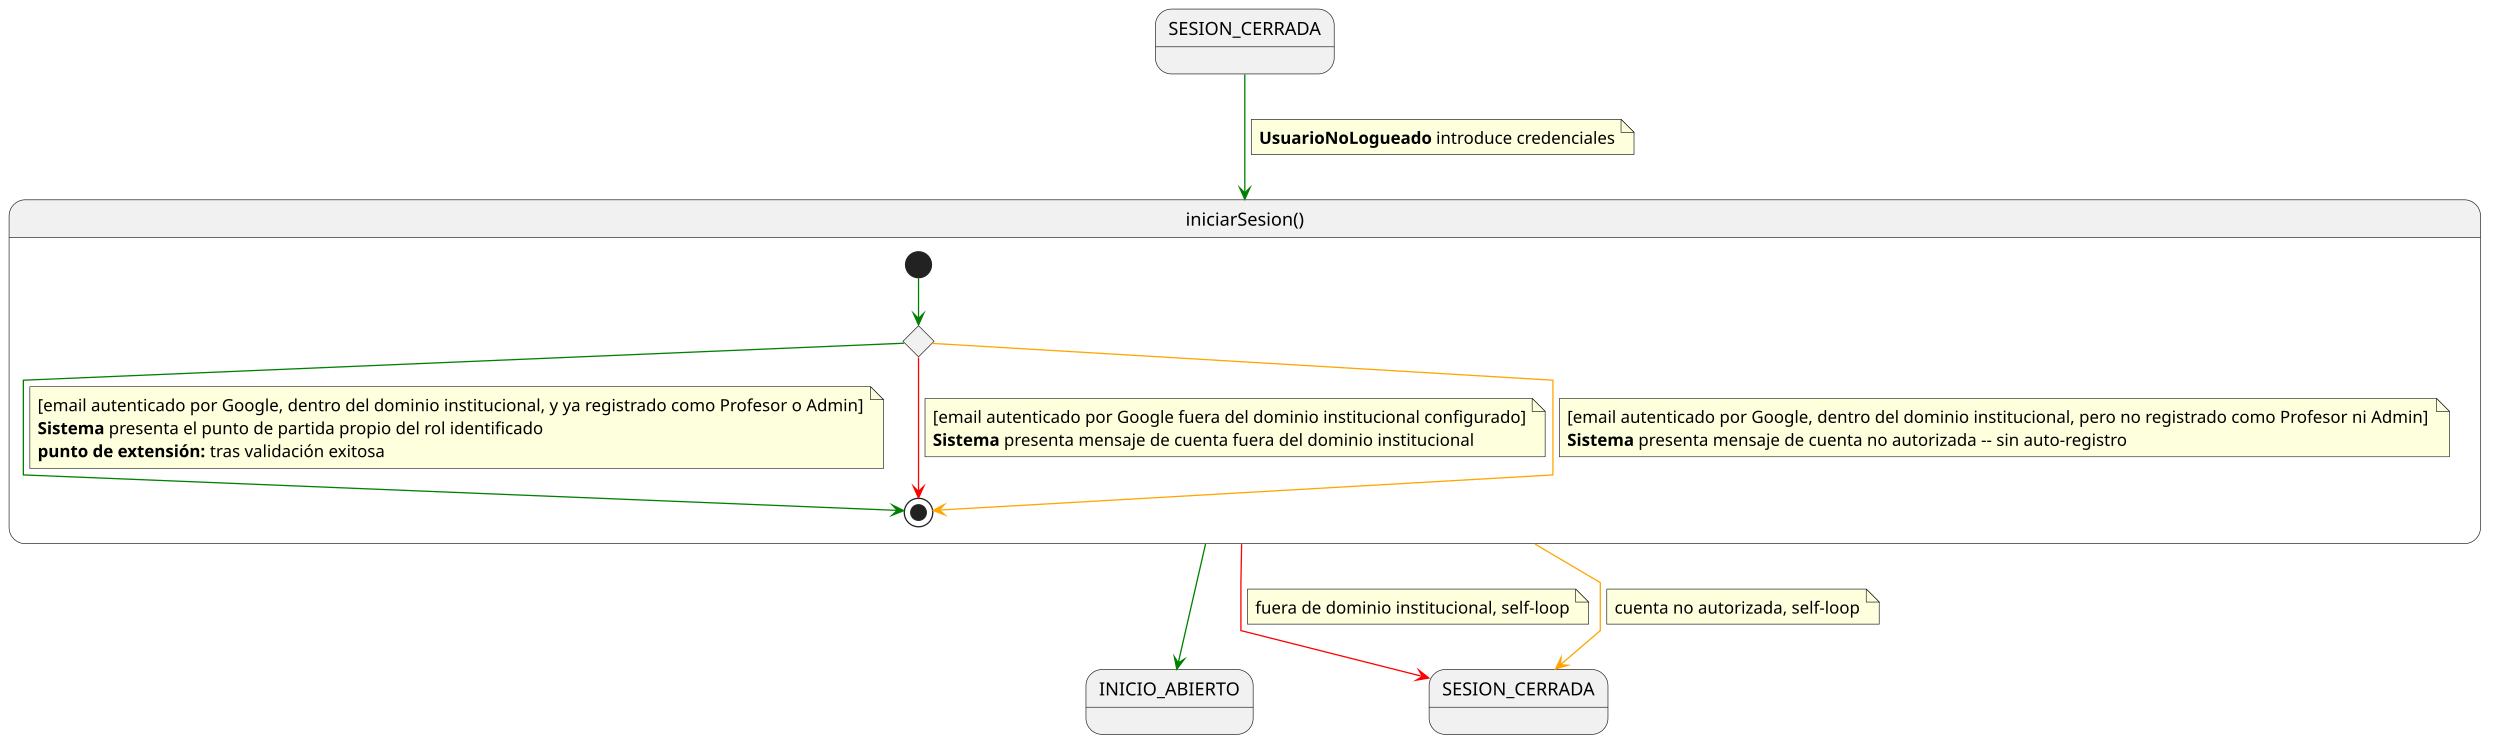
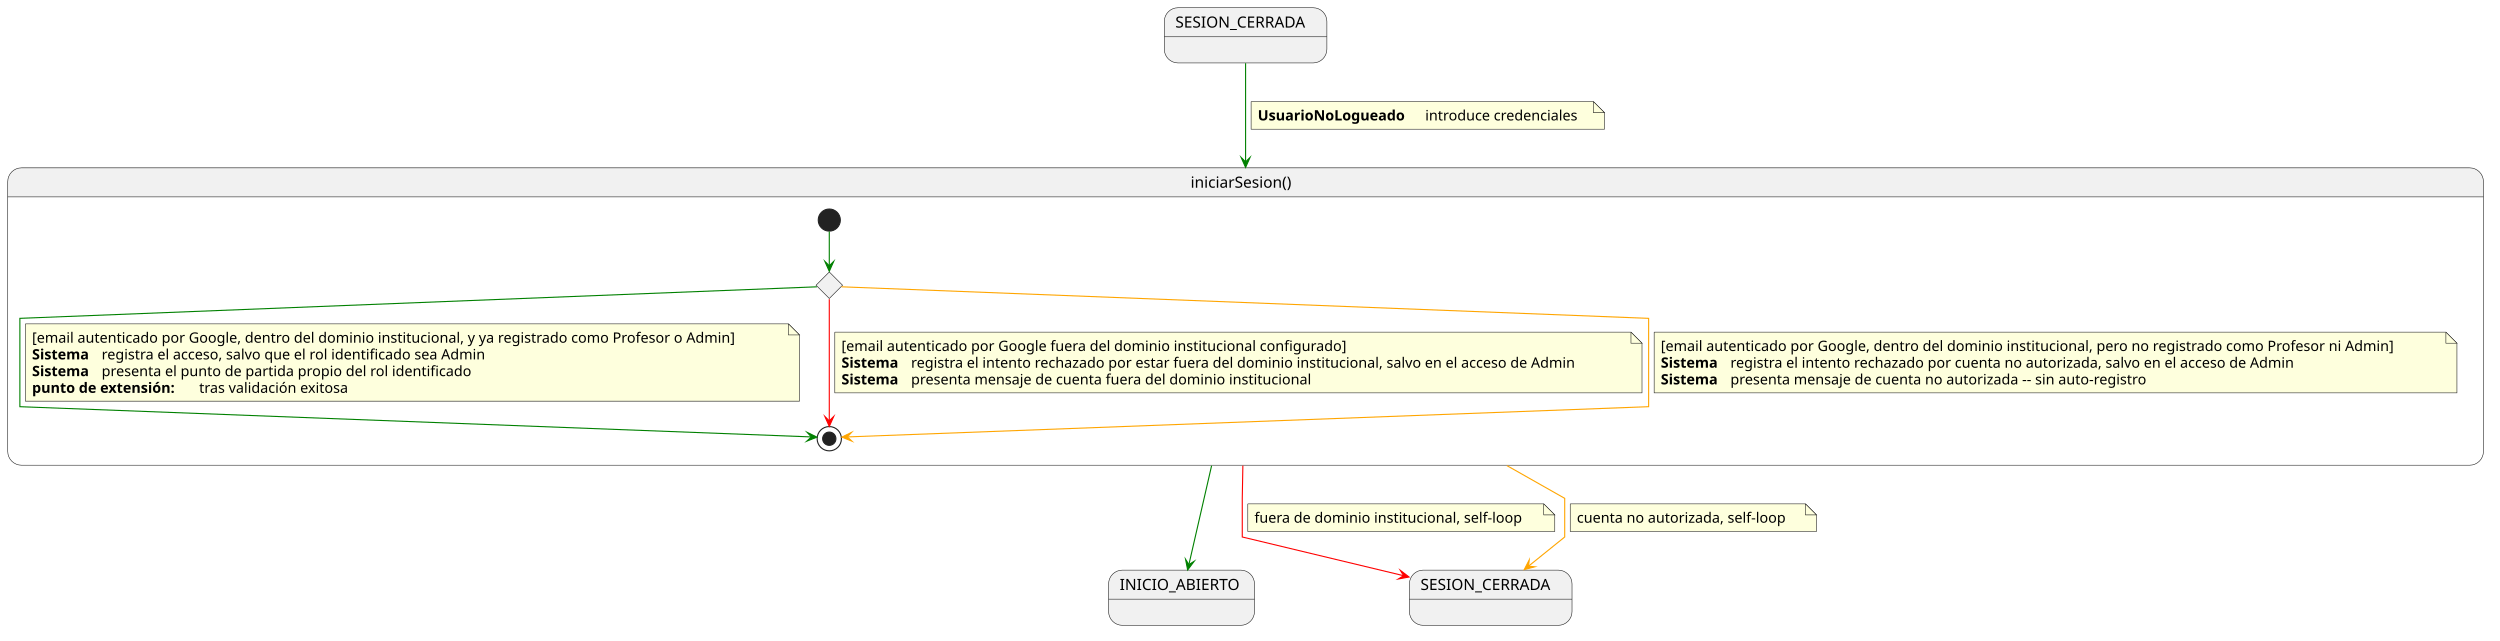
- <svg xmlns="http://www.w3.org/2000/svg" version="1.1" data-diagram-type="STATE" style="width:1927px;height:580px;background:#FFFFFF;" width="1927px" height="580px" viewBox="0 0 1927 580" zoomAndPan="magnify" preserveAspectRatio="none" contentStyleType="text/css">
+ <svg xmlns="http://www.w3.org/2000/svg" version="1.1" data-diagram-type="STATE" style="width:2264px;height:580px;background:#FFFFFF;" width="2264px" height="580px" viewBox="0 0 2264 580" zoomAndPan="magnify" preserveAspectRatio="none" contentStyleType="text/css">
  <defs />
  <g font-family="sans-serif" lengthAdjust="spacing">
-     <g class="entity" data-qualified-name="SESION_CERRADA" id="ent0001" data-source-line="4">
-       <rect x="890.57" y="7" width="137.852" height="50" fill="#F1F1F1" style="stroke:#181818;stroke-width:0.5;" rx="12.5" ry="12.5" />
-       <line x1="890.57" y1="36.068" x2="1028.422" y2="36.068" style="stroke:#181818;stroke-width:0.5;" />
-       <text x="900.57" y="26.966" fill="#000" font-size="14" textLength="117.852">SESION_CERRADA</text>
+     <g class="entity" data-qualified-name="SESION_CERRADA" id="ent0001" data-source-line="3">
+       <rect x="1054.37" y="7" width="147.251" height="50" fill="#F1F1F1" style="stroke:#181818;stroke-width:0.5;" rx="12.5" ry="12.5" />
+       <line x1="1054.37" y1="33.297" x2="1201.621" y2="33.297" style="stroke:#181818;stroke-width:0.5;" />
+       <text x="1064.37" y="24.995" fill="#000" font-size="14" textLength="127.251">SESION_CERRADA</text>
    </g>
-     <g class="entity" data-qualified-name="INICIO_ABIERTO_SALIDA" id="ent0002" data-source-line="5">
-       <rect x="837.06" y="516.07" width="128.878" height="50" fill="#F1F1F1" style="stroke:#181818;stroke-width:0.5;" rx="12.5" ry="12.5" />
-       <line x1="837.06" y1="545.138" x2="965.938" y2="545.138" style="stroke:#181818;stroke-width:0.5;" />
-       <text x="847.06" y="536.036" fill="#000" font-size="14" textLength="108.878">INICIO_ABIERTO</text>
+     <g class="entity" data-qualified-name="INICIO_ABIERTO_SALIDA" id="ent0002" data-source-line="4">
+       <rect x="1003.95" y="516.3" width="132.109" height="50" fill="#F1F1F1" style="stroke:#181818;stroke-width:0.5;" rx="12.5" ry="12.5" />
+       <line x1="1003.95" y1="542.597" x2="1136.059" y2="542.597" style="stroke:#181818;stroke-width:0.5;" />
+       <text x="1013.95" y="534.295" fill="#000" font-size="14" textLength="112.109">INICIO_ABIERTO</text>
    </g>
-     <g class="entity" data-qualified-name="SESION_CERRADA_SALIDA" id="ent0003" data-source-line="6">
-       <rect x="1101.57" y="516.07" width="137.852" height="50" fill="#F1F1F1" style="stroke:#181818;stroke-width:0.5;" rx="12.5" ry="12.5" />
-       <line x1="1101.57" y1="545.138" x2="1239.422" y2="545.138" style="stroke:#181818;stroke-width:0.5;" />
-       <text x="1111.57" y="536.036" fill="#000" font-size="14" textLength="117.852">SESION_CERRADA</text>
+     <g class="entity" data-qualified-name="SESION_CERRADA_SALIDA" id="ent0003" data-source-line="5">
+       <rect x="1276.37" y="516.3" width="147.251" height="50" fill="#F1F1F1" style="stroke:#181818;stroke-width:0.5;" rx="12.5" ry="12.5" />
+       <line x1="1276.37" y1="542.597" x2="1423.621" y2="542.597" style="stroke:#181818;stroke-width:0.5;" />
+       <text x="1286.37" y="534.295" fill="#000" font-size="14" textLength="127.251">SESION_CERRADA</text>
    </g>
-     <g class="entity" data-qualified-name="iniciarSesion" id="ent0004" data-source-line="13">
-       <path d="M19.5,154 L1899.5,154 A12.5,12.5 0 0 1 1912,166.5 L1912,183.068 L7,183.068 L7,166.5 A12.5,12.5 0 0 1 19.5,154" fill="#F1F1F1" />
-       <rect x="7" y="154" width="1905" height="265.068" fill="none" style="stroke:#181818;stroke-width:0.5;" rx="12.5" ry="12.5" />
-       <line x1="7" y1="183.068" x2="1912" y2="183.068" style="stroke:#181818;stroke-width:0.5;" />
-       <text x="913.867" y="173.966" fill="#000" font-size="14" textLength="91.266">iniciarSesion()</text>
+     <g class="entity" data-qualified-name="iniciarSesion" id="ent0004" data-source-line="12">
+       <path d="M19.5,152 L2236.5,152 A12.5,12.5 0 0 1 2249,164.5 L2249,178.297 L7,178.297 L7,164.5 A12.5,12.5 0 0 1 19.5,152" fill="#F1F1F1" />
+       <rect x="7" y="152" width="2242" height="269.297" fill="none" style="stroke:#181818;stroke-width:0.5;" rx="12.5" ry="12.5" />
+       <line x1="7" y1="178.297" x2="2249" y2="178.297" style="stroke:#181818;stroke-width:0.5;" />
+       <text x="1078.19" y="169.995" fill="#000" font-size="14" textLength="99.62">iniciarSesion()</text>
      <g class="entity" data-qualified-name="iniciarSesion.c" id="ent0005">
-         <polygon points="708,251.068,720,263.068,708,275.068,696,263.068,708,251.068" fill="#F1F1F1" style="stroke:#181818;stroke-width:0.5;stroke-linejoin:miter;stroke-miterlimit:10;" />
+         <polygon points="751,246.297,763,258.297,751,270.297,739,258.297,751,246.297" fill="#F1F1F1" style="stroke:#181818;stroke-width:0.5;stroke-linejoin:miter;stroke-miterlimit:10;" />
      </g>
-       <g class="start_entity" data-qualified-name="iniciarSesion..start.iniciarSesion" id="ent0007" data-source-line="17">
-         <ellipse cx="708" cy="204.068" rx="10" ry="10" fill="#222" style="stroke:#222;stroke-width:1;" />
+       <g class="start_entity" data-qualified-name="iniciarSesion..start.iniciarSesion" id="ent0007" data-source-line="16">
+         <ellipse cx="751" cy="199.297" rx="10" ry="10" fill="#222" style="stroke:#222;stroke-width:1;" />
      </g>
-       <g class="end_entity" data-qualified-name="iniciarSesion..end.iniciarSesion" id="ent0009" data-source-line="19">
-         <ellipse cx="708" cy="395.068" rx="11" ry="11" fill="none" style="stroke:#222;stroke-width:1;" />
-         <ellipse cx="708" cy="395.068" rx="6" ry="6" fill="#222" style="stroke:#222;stroke-width:1;" />
+       <g class="end_entity" data-qualified-name="iniciarSesion..end.iniciarSesion" id="ent0009" data-source-line="18">
+         <ellipse cx="751" cy="397.297" rx="11" ry="11" fill="none" style="stroke:#222;stroke-width:1;" />
+         <ellipse cx="751" cy="397.297" rx="6" ry="6" fill="#222" style="stroke:#222;stroke-width:1;" />
      </g>
-       <g class="link" data-entity-1="ent0007" data-entity-2="ent0005" id="lnk8" data-source-line="17" data-link-type="dependency">
-         <path d="M708,214.478 C708,224.348 708,234.858 708,245.478" style="stroke:#008000;stroke-width:1;" fill="none" id="*start*iniciarSesion-to-c" />
-         <polygon points="708,250.478,712,241.478,708,245.478,704,241.478,708,250.478" fill="#008000" style="stroke:#008000;stroke-width:1;stroke-linejoin:miter;stroke-miterlimit:10;" />
+       <g class="link" data-entity-1="ent0007" data-entity-2="ent0005" id="lnk8" data-source-line="16" data-link-type="dependency">
+         <path d="M751,209.707 C751,219.577 751,230.087 751,240.707" style="stroke:#008000;stroke-width:1;" fill="none" id="*start*iniciarSesion-to-c" />
+         <polygon points="751,245.707,755,236.707,751,240.707,747,236.707,751,245.707" fill="#008000" style="stroke:#008000;stroke-width:1;stroke-linejoin:miter;stroke-miterlimit:10;" />
      </g>
-       <g class="link" data-entity-1="ent0005" data-entity-2="ent0009" id="lnk10" data-source-line="19" data-link-type="dependency">
-         <path d="M696.88,264.538 C608.13,268.268 18,293.068 18,293.068 C18,293.068 18,366.068 18,366.068 C18,366.068 601.894,389.765 691.604,393.405" style="stroke:#008000;stroke-width:1;" fill="none" id="c-to-*end*iniciarSesion" />
-         <polygon points="696.6,393.608,687.77,389.246,691.604,393.405,687.445,397.24,696.6,393.608" fill="#008000" style="stroke:#008000;stroke-width:1;stroke-linejoin:miter;stroke-miterlimit:10;" />
-         <path d="M23,298.068 L23,361.068 L681,361.068 L681,308.068 L671,298.068 L23,298.068" style="stroke:#181818;stroke-width:0.5;" fill="#FEFFDD" />
-         <path d="M671,298.068 L671,308.068 L681,308.068 L671,298.068" style="stroke:#181818;stroke-width:0.5;" fill="#FEFFDD" />
-         <text x="29" y="316.965" fill="#000" font-size="13" textLength="637.624">[email autenticado por Google, dentro del dominio institucional, y ya registrado como Profesor o Admin]</text>
-         <text x="29" y="334.671" fill="#000" font-size="13" textLength="51.441" font-weight="700">Sistema</text>
-         <text x="83.821" y="334.671" fill="#000" font-size="13" textLength="335.634">presenta el punto de partida propio del rol identificado</text>
-         <text x="29" y="352.377" fill="#000" font-size="13" textLength="129.389" font-weight="700">punto de extensión:</text>
-         <text x="161.769" y="352.377" fill="#000" font-size="13" textLength="135.369">tras validación exitosa</text>
+       <g class="link" data-entity-1="ent0005" data-entity-2="ent0009" id="lnk10" data-source-line="18" data-link-type="dependency">
+         <path d="M739.78,259.737 C647.56,263.387 18,288.297 18,288.297 C18,288.297 18,368.297 18,368.297 C18,368.297 642.564,392.156 734.784,395.676" style="stroke:#008000;stroke-width:1;" fill="none" id="c-to-*end*iniciarSesion" />
+         <polygon points="739.78,395.867,730.939,391.527,734.784,395.676,730.634,399.521,739.78,395.867" fill="#008000" style="stroke:#008000;stroke-width:1;stroke-linejoin:miter;stroke-miterlimit:10;" />
+         <path d="M23,293.297 L23,363.297 L724,363.297 L724,303.297 L714,293.297 L23,293.297" style="stroke:#181818;stroke-width:0.5;" fill="#FEFFDD" />
+         <path d="M714,293.297 L714,303.297 L724,303.297 L714,293.297" style="stroke:#181818;stroke-width:0.5;" fill="#FEFFDD" />
+         <text x="29" y="310.364" fill="#000" font-size="13" textLength="680.367">[email autenticado por Google, dentro del dominio institucional, y ya registrado como Profesor o Admin]</text>
+         <text x="29" y="325.497" fill="#000" font-size="13" textLength="58.906" font-weight="700">Sistema</text>
+         <text x="92.039" y="325.497" fill="#000" font-size="13" textLength="376.029">registra el acceso, salvo que el rol identificado sea Admin</text>
+         <text x="29" y="340.629" fill="#000" font-size="13" textLength="58.906" font-weight="700">Sistema</text>
+         <text x="92.039" y="340.629" fill="#000" font-size="13" textLength="357.316">presenta el punto de partida propio del rol identificado</text>
+         <text x="29" y="355.762" fill="#000" font-size="13" textLength="147.202" font-weight="700">punto de extensión:</text>
+         <text x="180.334" y="355.762" fill="#000" font-size="13" textLength="146.593">tras validación exitosa</text>
      </g>
      <g class="link" data-entity-1="ent0005" data-entity-2="ent0009" id="lnk11" data-source-line="26" data-link-type="dependency">
-         <path d="M708,275.608 C708,300.708 708,354.958 708,378.828" style="stroke:#F00;stroke-width:1;" fill="none" id="c-to-*end*iniciarSesion-1" />
-         <polygon points="708,383.828,712,374.828,708,378.828,704,374.828,708,383.828" fill="#F00" style="stroke:#F00;stroke-width:1;stroke-linejoin:miter;stroke-miterlimit:10;" />
-         <path d="M713,307.068 L713,352.068 L1191,352.068 L1191,317.068 L1181,307.068 L713,307.068" style="stroke:#181818;stroke-width:0.5;" fill="#FEFFDD" />
-         <path d="M1181,307.068 L1181,317.068 L1191,317.068 L1181,307.068" style="stroke:#181818;stroke-width:0.5;" fill="#FEFFDD" />
-         <text x="719" y="325.965" fill="#000" font-size="13" textLength="457.86">[email autenticado por Google fuera del dominio institucional configurado]</text>
-         <text x="719" y="343.671" fill="#000" font-size="13" textLength="51.441" font-weight="700">Sistema</text>
-         <text x="773.821" y="343.671" fill="#000" font-size="13" textLength="362.947">presenta mensaje de cuenta fuera del dominio institucional</text>
+         <path d="M751,270.977 C751,297.377 751,356.277 751,381.157" style="stroke:#F00;stroke-width:1;" fill="none" id="c-to-*end*iniciarSesion-1" />
+         <polygon points="751,386.157,755,377.157,751,381.157,747,377.157,751,386.157" fill="#F00" style="stroke:#F00;stroke-width:1;stroke-linejoin:miter;stroke-miterlimit:10;" />
+         <path d="M756,300.797 L756,355.797 L1487,355.797 L1487,310.797 L1477,300.797 L756,300.797" style="stroke:#181818;stroke-width:0.5;" fill="#FEFFDD" />
+         <path d="M1477,300.797 L1477,310.797 L1487,310.797 L1477,300.797" style="stroke:#181818;stroke-width:0.5;" fill="#FEFFDD" />
+         <text x="762" y="317.864" fill="#000" font-size="13" textLength="487.024">[email autenticado por Google fuera del dominio institucional configurado]</text>
+         <text x="762" y="332.997" fill="#000" font-size="13" textLength="58.906" font-weight="700">Sistema</text>
+         <text x="825.039" y="332.997" fill="#000" font-size="13" textLength="646.985">registra el intento rechazado por estar fuera del dominio institucional, salvo en el acceso de Admin</text>
+         <text x="762" y="348.129" fill="#000" font-size="13" textLength="58.906" font-weight="700">Sistema</text>
+         <text x="825.039" y="348.129" fill="#000" font-size="13" textLength="388.254">presenta mensaje de cuenta fuera del dominio institucional</text>
      </g>
-       <g class="link" data-entity-1="ent0005" data-entity-2="ent0009" id="lnk12" data-source-line="32" data-link-type="dependency">
-         <path d="M718.67,264.698 C790.18,268.938 1197,293.068 1197,293.068 C1197,293.068 1197,366.068 1197,366.068 C1197,366.068 796.912,388.972 724.122,393.142" style="stroke:#FFA500;stroke-width:1;" fill="none" id="c-to-*end*iniciarSesion-2" />
-         <polygon points="719.13,393.428,728.344,396.907,724.122,393.142,727.886,388.92,719.13,393.428" fill="#FFA500" style="stroke:#FFA500;stroke-width:1;stroke-linejoin:miter;stroke-miterlimit:10;" />
-         <path d="M1202,307.068 L1202,352.068 L1888,352.068 L1888,317.068 L1878,307.068 L1202,307.068" style="stroke:#181818;stroke-width:0.5;" fill="#FEFFDD" />
-         <path d="M1878,307.068 L1878,317.068 L1888,317.068 L1878,307.068" style="stroke:#181818;stroke-width:0.5;" fill="#FEFFDD" />
-         <text x="1208" y="325.965" fill="#000" font-size="13" textLength="665.054">[email autenticado por Google, dentro del dominio institucional, pero no registrado como Profesor ni Admin]</text>
-         <text x="1208" y="343.671" fill="#000" font-size="13" textLength="51.441" font-weight="700">Sistema</text>
-         <text x="1262.821" y="343.671" fill="#000" font-size="13" textLength="377.455">presenta mensaje de cuenta no autorizada -- sin auto-registro</text>
+       <g class="link" data-entity-1="ent0005" data-entity-2="ent0009" id="lnk12" data-source-line="33" data-link-type="dependency">
+         <path d="M762.06,259.727 C854.37,263.337 1493,288.297 1493,288.297 C1493,288.297 1493,368.297 1493,368.297 C1493,368.297 860.706,392.158 767.356,395.678" style="stroke:#FFA500;stroke-width:1;" fill="none" id="c-to-*end*iniciarSesion-2" />
+         <polygon points="762.36,395.867,771.504,399.525,767.356,395.678,771.203,391.531,762.36,395.867" fill="#FFA500" style="stroke:#FFA500;stroke-width:1;stroke-linejoin:miter;stroke-miterlimit:10;" />
+         <path d="M1498,300.797 L1498,355.797 L2225,355.797 L2225,310.797 L2215,300.797 L1498,300.797" style="stroke:#181818;stroke-width:0.5;" fill="#FEFFDD" />
+         <path d="M2215,300.797 L2215,310.797 L2225,310.797 L2215,300.797" style="stroke:#181818;stroke-width:0.5;" fill="#FEFFDD" />
+         <text x="1504" y="317.864" fill="#000" font-size="13" textLength="706.653">[email autenticado por Google, dentro del dominio institucional, pero no registrado como Profesor ni Admin]</text>
+         <text x="1504" y="332.997" fill="#000" font-size="13" textLength="58.906" font-weight="700">Sistema</text>
+         <text x="1567.039" y="332.997" fill="#000" font-size="13" textLength="550.17">registra el intento rechazado por cuenta no autorizada, salvo en el acceso de Admin</text>
+         <text x="1504" y="348.129" fill="#000" font-size="13" textLength="58.906" font-weight="700">Sistema</text>
+         <text x="1567.039" y="348.129" fill="#000" font-size="13" textLength="404.657">presenta mensaje de cuenta no autorizada -- sin auto-registro</text>
      </g>
    </g>
-     <g class="link" data-entity-1="ent0001" data-entity-2="ent0004" id="lnk6" data-source-line="8" data-link-type="dependency">
-       <path d="M959.5,57.22 C959.5,80.18 959.5,111.59 959.5,148.65" style="stroke:#008000;stroke-width:1;" fill="none" id="SESION_CERRADA-to-iniciarSesion" />
-       <polygon points="959.5,153.65,963.5,144.65,959.5,148.65,955.5,144.65,959.5,153.65" fill="#008000" style="stroke:#008000;stroke-width:1;stroke-linejoin:miter;stroke-miterlimit:10;" />
-       <path d="M964.5,92 L964.5,119 L1259.5,119 L1259.5,102 L1249.5,92 L964.5,92" style="stroke:#181818;stroke-width:0.5;" fill="#FEFFDD" />
-       <path d="M1249.5,92 L1249.5,102 L1259.5,102 L1249.5,92" style="stroke:#181818;stroke-width:0.5;" fill="#FEFFDD" />
-       <text x="970.5" y="110.897" fill="#000" font-size="13" textLength="133.055" font-weight="700">UsuarioNoLogueado</text>
-       <text x="1106.935" y="110.897" fill="#000" font-size="13" textLength="138.398">introduce credenciales</text>
+     <g class="link" data-entity-1="ent0001" data-entity-2="ent0004" id="lnk6" data-source-line="7" data-link-type="dependency">
+       <path d="M1128,57.23 C1128,79.77 1128,110.26 1128,146.61" style="stroke:#008000;stroke-width:1;" fill="none" id="SESION_CERRADA-to-iniciarSesion" />
+       <polygon points="1128,151.61,1132,142.61,1128,146.61,1124,142.61,1128,151.61" fill="#008000" style="stroke:#008000;stroke-width:1;stroke-linejoin:miter;stroke-miterlimit:10;" />
+       <path d="M1133,92 L1133,117 L1453,117 L1453,102 L1443,92 L1133,92" style="stroke:#181818;stroke-width:0.5;" fill="#FEFFDD" />
+       <path d="M1443,92 L1443,102 L1453,102 L1443,92" style="stroke:#181818;stroke-width:0.5;" fill="#FEFFDD" />
+       <text x="1139" y="109.067" fill="#000" font-size="13" textLength="147.532" font-weight="700">UsuarioNoLogueado</text>
+       <text x="1290.665" y="109.067" fill="#000" font-size="13" textLength="148.104">introduce credenciales</text>
    </g>
-     <g class="link" data-entity-1="ent0004" data-entity-2="ent0002" id="lnk13" data-source-line="39" data-link-type="dependency">
-       <path d="M929.23,419.35 C920.71,456.42 913.458,487.987 908.188,510.967" style="stroke:#008000;stroke-width:1;" fill="none" id="iniciarSesion-to-INICIO_ABIERTO_SALIDA" />
-       <polygon points="907.07,515.84,912.981,507.962,908.188,510.967,905.183,506.174,907.07,515.84" fill="#008000" style="stroke:#008000;stroke-width:1;stroke-linejoin:miter;stroke-miterlimit:10;" />
+     <g class="link" data-entity-1="ent0004" data-entity-2="ent0002" id="lnk13" data-source-line="41" data-link-type="dependency">
+       <path d="M1097.22,421.74 C1088.87,458.12 1081.828,488.757 1076.658,511.287" style="stroke:#008000;stroke-width:1;" fill="none" id="iniciarSesion-to-INICIO_ABIERTO_SALIDA" />
+       <polygon points="1075.54,516.16,1081.452,508.283,1076.658,511.287,1073.654,506.493,1075.54,516.16" fill="#008000" style="stroke:#008000;stroke-width:1;stroke-linejoin:miter;stroke-miterlimit:10;" />
    </g>
-     <g class="link" data-entity-1="ent0004" data-entity-2="ent0003" id="lnk14" data-source-line="41" data-link-type="dependency">
-       <path d="M957.05,419.44 C956.72,436.99 956.5,449.07 956.5,449.07 C956.5,449.07 956.5,486.07 956.5,486.07 C956.5,486.07 1033.942,505.617 1096.472,521.387" style="stroke:#F00;stroke-width:1;" fill="none" id="iniciarSesion-to-SESION_CERRADA_SALIDA" />
-       <polygon points="1101.32,522.61,1093.571,516.531,1096.472,521.387,1091.615,524.288,1101.32,522.61" fill="#F00" style="stroke:#F00;stroke-width:1;stroke-linejoin:miter;stroke-miterlimit:10;" />
-       <path d="M961.5,454.07 L961.5,481.07 L1224.5,481.07 L1224.5,464.07 L1214.5,454.07 L961.5,454.07" style="stroke:#181818;stroke-width:0.5;" fill="#FEFFDD" />
-       <path d="M1214.5,454.07 L1214.5,464.07 L1224.5,464.07 L1214.5,454.07" style="stroke:#181818;stroke-width:0.5;" fill="#FEFFDD" />
-       <text x="967.5" y="472.967" fill="#000" font-size="13" textLength="242.632">fuera de dominio institucional, self-loop</text>
+     <g class="link" data-entity-1="ent0004" data-entity-2="ent0003" id="lnk14" data-source-line="43" data-link-type="dependency">
+       <path d="M1125.54,421.66 C1125.22,439.24 1125,451.3 1125,451.3 C1125,451.3 1125,486.3 1125,486.3 C1125,486.3 1205.578,505.633 1271.148,521.373" style="stroke:#F00;stroke-width:1;" fill="none" id="iniciarSesion-to-SESION_CERRADA_SALIDA" />
+       <polygon points="1276.01,522.54,1268.192,516.55,1271.148,521.373,1266.325,524.329,1276.01,522.54" fill="#F00" style="stroke:#F00;stroke-width:1;stroke-linejoin:miter;stroke-miterlimit:10;" />
+       <path d="M1130,456.3 L1130,481.3 L1408,481.3 L1408,466.3 L1398,456.3 L1130,456.3" style="stroke:#181818;stroke-width:0.5;" fill="#FEFFDD" />
+       <path d="M1398,456.3 L1398,466.3 L1408,466.3 L1398,456.3" style="stroke:#181818;stroke-width:0.5;" fill="#FEFFDD" />
+       <text x="1136" y="473.367" fill="#000" font-size="13" textLength="257.943">fuera de dominio institucional, self-loop</text>
    </g>
-     <g class="link" data-entity-1="ent0004" data-entity-2="ent0003" id="lnk15" data-source-line="46" data-link-type="dependency">
-       <path d="M1183.24,419.44 C1213.01,436.99 1233.5,449.07 1233.5,449.07 C1233.5,449.07 1233.5,486.07 1233.5,486.07 C1233.5,486.07 1219.516,498.056 1202.846,512.346" style="stroke:#FFA500;stroke-width:1;" fill="none" id="iniciarSesion-to-SESION_CERRADA_SALIDA-1" />
-       <polygon points="1199.05,515.6,1208.486,512.779,1202.846,512.346,1203.28,506.706,1199.05,515.6" fill="#FFA500" style="stroke:#FFA500;stroke-width:1;stroke-linejoin:miter;stroke-miterlimit:10;" />
-       <path d="M1238.5,454.07 L1238.5,481.07 L1448.5,481.07 L1448.5,464.07 L1438.5,454.07 L1238.5,454.07" style="stroke:#181818;stroke-width:0.5;" fill="#FEFFDD" />
-       <path d="M1438.5,454.07 L1438.5,464.07 L1448.5,464.07 L1438.5,454.07" style="stroke:#181818;stroke-width:0.5;" fill="#FEFFDD" />
-       <text x="1244.5" y="472.967" fill="#000" font-size="13" textLength="189.098">cuenta no autorizada, self-loop</text>
+     <g class="link" data-entity-1="ent0004" data-entity-2="ent0003" id="lnk15" data-source-line="48" data-link-type="dependency">
+       <path d="M1364.66,421.66 C1395.7,439.24 1417,451.3 1417,451.3 C1417,451.3 1417,486.3 1417,486.3 C1417,486.3 1401.983,498.402 1384.253,512.692" style="stroke:#FFA500;stroke-width:1;" fill="none" id="iniciarSesion-to-SESION_CERRADA_SALIDA-1" />
+       <polygon points="1380.36,515.83,1389.877,513.297,1384.253,512.692,1384.857,507.068,1380.36,515.83" fill="#FFA500" style="stroke:#FFA500;stroke-width:1;stroke-linejoin:miter;stroke-miterlimit:10;" />
+       <path d="M1422,456.3 L1422,481.3 L1645,481.3 L1645,466.3 L1635,456.3 L1422,456.3" style="stroke:#181818;stroke-width:0.5;" fill="#FEFFDD" />
+       <path d="M1635,456.3 L1635,466.3 L1645,466.3 L1635,456.3" style="stroke:#181818;stroke-width:0.5;" fill="#FEFFDD" />
+       <text x="1428" y="473.367" fill="#000" font-size="13" textLength="202.052">cuenta no autorizada, self-loop</text>
    </g>
  </g>
</svg>
